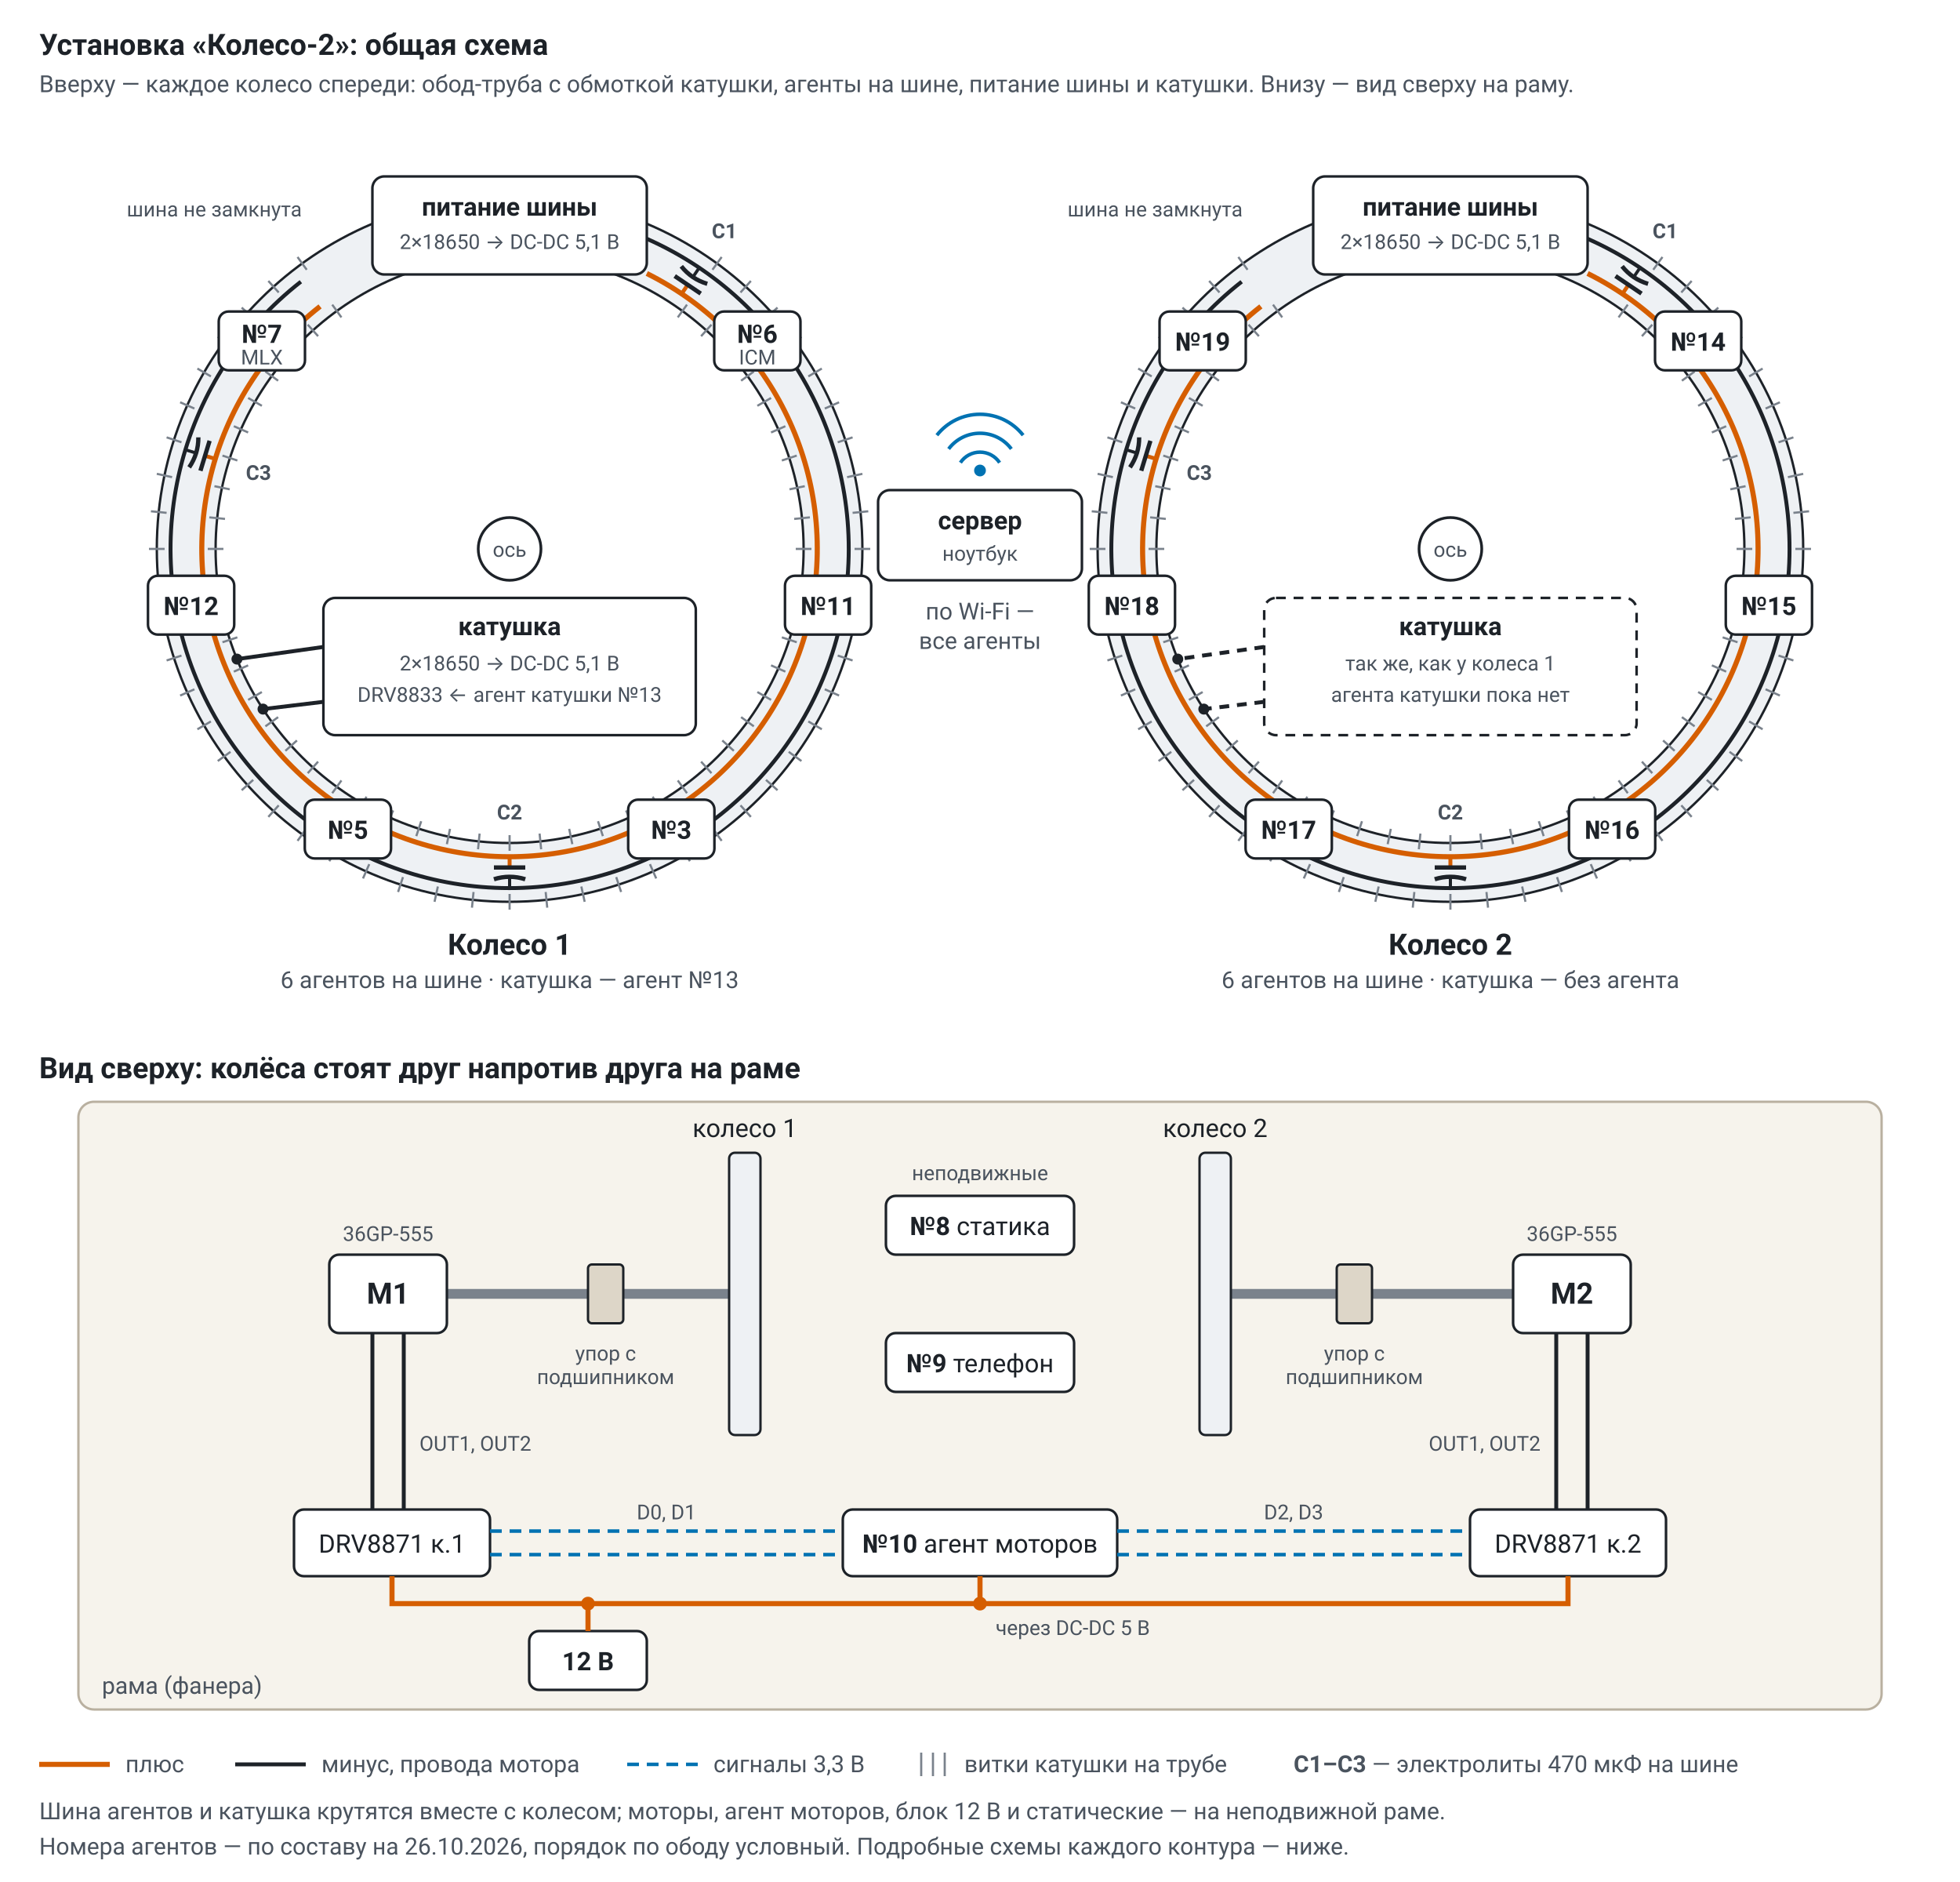
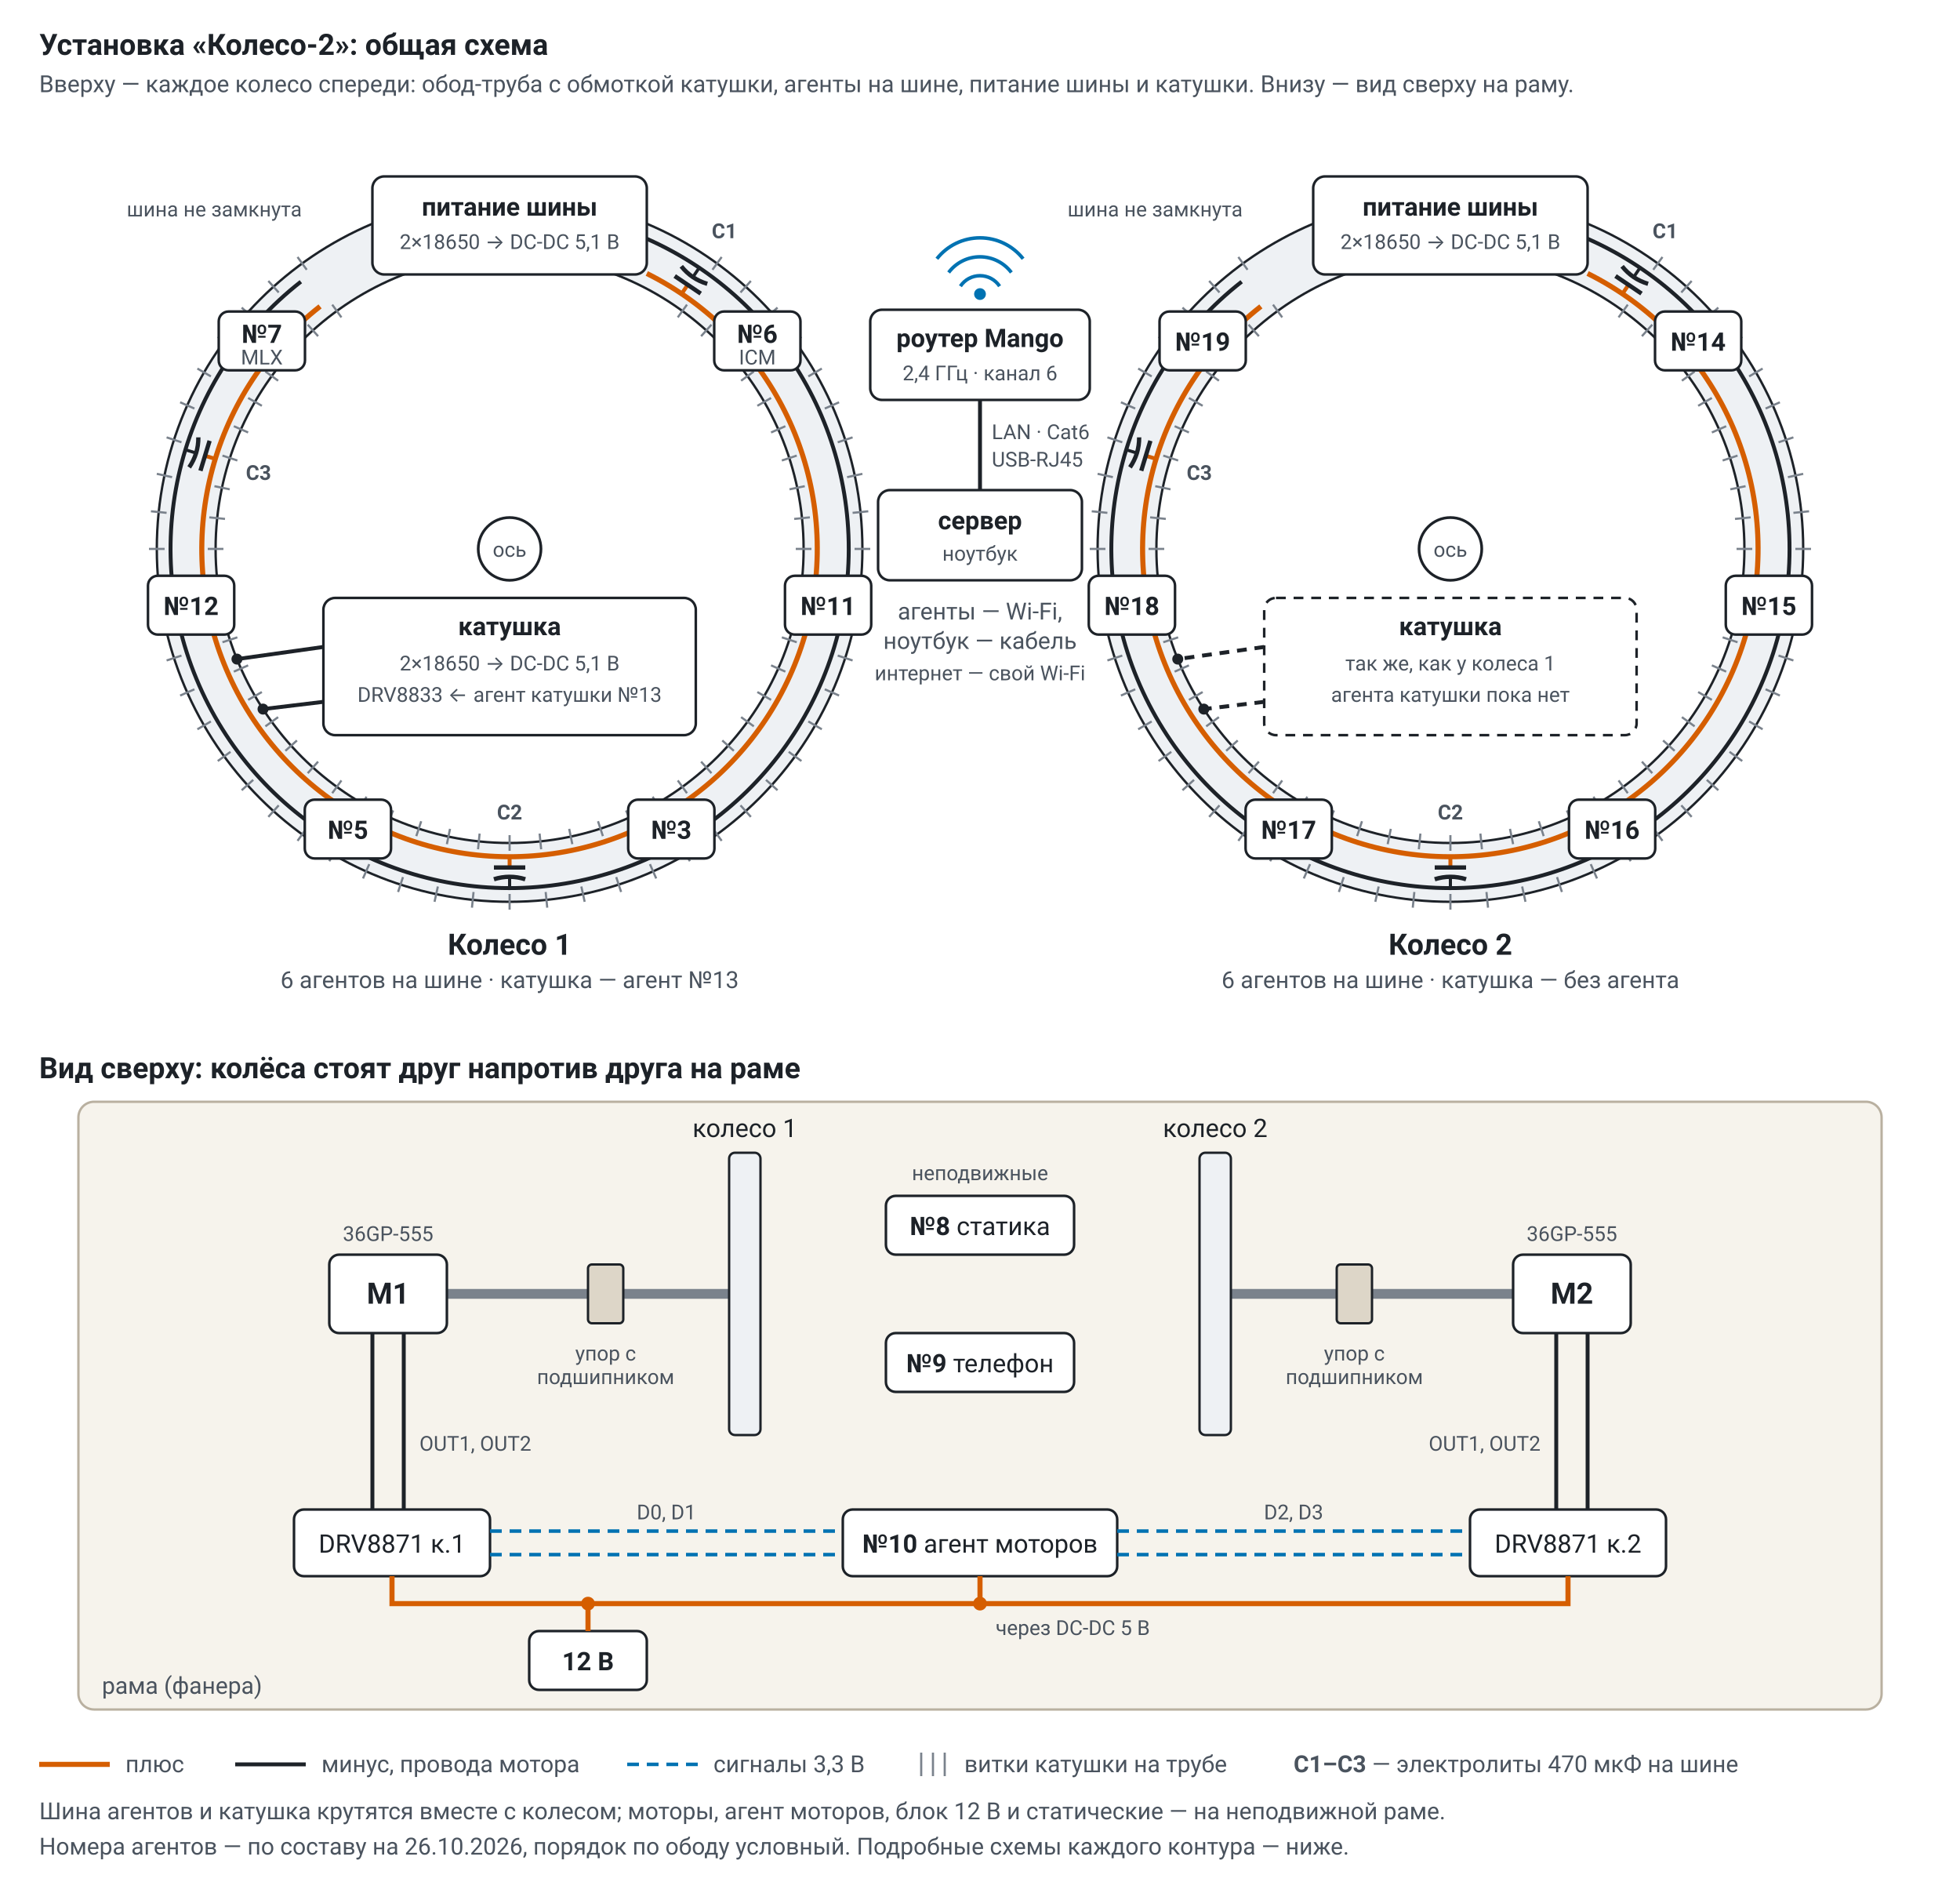
<svg xmlns="http://www.w3.org/2000/svg" viewBox="0 0 1000 960" width="1000" height="960" role="img">
  <style>
text{font-family:system-ui,-apple-system,"Segoe UI",Roboto,sans-serif;fill:#1d2228}
.h{font-size:15px;font-weight:600}.t{font-size:13px}.s{font-size:12px;fill:#4a535e}.x{font-size:10.5px;fill:#4a535e}
.b{font-weight:600}
.box{fill:#fff;stroke:#1d2228;stroke-width:1.3}
.p{stroke:#D55E00;stroke-width:2.6;fill:none}.m{stroke:#1d2228;stroke-width:2;fill:none}
.pl{stroke:#1d2228;stroke-width:2.6;fill:none}.d{fill:none;stroke:#1d2228;stroke-width:1.6}
.sig{stroke:#0072B2;stroke-width:1.8;fill:none;stroke-dasharray:6 4}
.tube{fill:#eef1f4;stroke:#1d2228;stroke-width:1.2;fill-rule:evenodd}
.wind{stroke:#7a828c;stroke-width:1.1}
.ax{stroke:#7a828c;stroke-width:5;fill:none}
.fr{fill:#f6f3ec;stroke:#b9b0a0;stroke-width:1.2}
.dash{stroke-dasharray:5 4}
</style>
  <rect width="1000" height="960" fill="#ffffff" />
  <text class="h" x="20" y="28">Установка «Колесо-2»: общая схема</text>
  <text class="s" x="20" y="47">Вверху — каждое колесо спереди: обод-труба с обмоткой катушки, агенты на шине, питание шины и катушки. Внизу — вид сверху на раму.</text>
  <path class="tube" d="M440 280 A180 180 0 1 1 80 280 A180 180 0 1 1 440 280 Z M410 280 A150 150 0 1 1 110 280 A150 150 0 1 1 410 280 Z" />
  <line class="wind" x1="406" y1="280" x2="414" y2="280" />
  <line class="wind" x1="436" y1="280" x2="444" y2="280" />
  <line class="wind" x1="405.2" y1="295.3" x2="413.2" y2="296.1" />
  <line class="wind" x1="435" y1="298.4" x2="443" y2="299.2" />
  <line class="wind" x1="402.8" y1="310.4" x2="410.6" y2="312" />
  <line class="wind" x1="432.2" y1="316.6" x2="440" y2="318.3" />
  <line class="wind" x1="398.9" y1="325.1" x2="406.5" y2="327.6" />
  <line class="wind" x1="427.4" y1="334.4" x2="435" y2="336.9" />
  <line class="wind" x1="393.4" y1="339.4" x2="400.7" y2="342.6" />
  <line class="wind" x1="420.8" y1="351.6" x2="428.1" y2="354.8" />
  <line class="wind" x1="386.4" y1="353" x2="393.4" y2="357" />
  <line class="wind" x1="412.4" y1="368" x2="419.3" y2="372" />
  <line class="wind" x1="378.1" y1="365.8" x2="384.6" y2="370.5" />
  <line class="wind" x1="402.4" y1="383.5" x2="408.9" y2="388.2" />
  <line class="wind" x1="368.5" y1="377.7" x2="374.4" y2="383" />
  <line class="wind" x1="390.8" y1="397.8" x2="396.7" y2="403.1" />
  <line class="wind" x1="357.7" y1="388.5" x2="363" y2="394.4" />
  <line class="wind" x1="377.8" y1="410.8" x2="383.1" y2="416.7" />
  <line class="wind" x1="345.8" y1="398.1" x2="350.5" y2="404.6" />
  <line class="wind" x1="363.5" y1="422.4" x2="368.2" y2="428.9" />
  <line class="wind" x1="333" y1="406.4" x2="337" y2="413.4" />
  <line class="wind" x1="348" y1="432.4" x2="352" y2="439.3" />
  <line class="wind" x1="319.4" y1="413.4" x2="322.6" y2="420.7" />
  <line class="wind" x1="331.6" y1="440.8" x2="334.8" y2="448.1" />
  <line class="wind" x1="305.1" y1="418.9" x2="307.6" y2="426.5" />
  <line class="wind" x1="314.4" y1="447.4" x2="316.9" y2="455" />
  <line class="wind" x1="290.4" y1="422.8" x2="292" y2="430.6" />
  <line class="wind" x1="296.6" y1="452.2" x2="298.3" y2="460" />
  <line class="wind" x1="275.3" y1="425.2" x2="276.1" y2="433.2" />
  <line class="wind" x1="278.4" y1="455" x2="279.2" y2="463" />
  <line class="wind" x1="260" y1="426" x2="260" y2="434" />
  <line class="wind" x1="260" y1="456" x2="260" y2="464" />
  <line class="wind" x1="244.7" y1="425.2" x2="243.9" y2="433.2" />
  <line class="wind" x1="241.6" y1="455" x2="240.8" y2="463" />
  <line class="wind" x1="229.6" y1="422.8" x2="228" y2="430.6" />
  <line class="wind" x1="223.4" y1="452.2" x2="221.7" y2="460" />
  <line class="wind" x1="214.9" y1="418.9" x2="212.4" y2="426.5" />
  <line class="wind" x1="205.6" y1="447.4" x2="203.1" y2="455" />
  <line class="wind" x1="200.6" y1="413.4" x2="197.4" y2="420.7" />
  <line class="wind" x1="188.4" y1="440.8" x2="185.2" y2="448.1" />
  <line class="wind" x1="187" y1="406.4" x2="183" y2="413.4" />
  <line class="wind" x1="172" y1="432.4" x2="168" y2="439.3" />
  <line class="wind" x1="174.2" y1="398.1" x2="169.5" y2="404.6" />
  <line class="wind" x1="156.5" y1="422.4" x2="151.8" y2="428.9" />
  <line class="wind" x1="162.3" y1="388.5" x2="157" y2="394.4" />
  <line class="wind" x1="142.2" y1="410.8" x2="136.9" y2="416.7" />
  <line class="wind" x1="151.5" y1="377.7" x2="145.6" y2="383" />
  <line class="wind" x1="129.2" y1="397.8" x2="123.3" y2="403.1" />
  <line class="wind" x1="141.9" y1="365.8" x2="135.4" y2="370.5" />
  <line class="wind" x1="117.6" y1="383.5" x2="111.1" y2="388.2" />
  <line class="wind" x1="133.6" y1="353" x2="126.6" y2="357" />
  <line class="wind" x1="107.6" y1="368" x2="100.7" y2="372" />
  <line class="wind" x1="126.6" y1="339.4" x2="119.3" y2="342.6" />
  <line class="wind" x1="99.2" y1="351.6" x2="91.9" y2="354.8" />
  <line class="wind" x1="121.1" y1="325.1" x2="113.5" y2="327.6" />
  <line class="wind" x1="92.6" y1="334.4" x2="85" y2="336.9" />
  <line class="wind" x1="117.2" y1="310.4" x2="109.4" y2="312" />
  <line class="wind" x1="87.8" y1="316.6" x2="80" y2="318.3" />
  <line class="wind" x1="114.8" y1="295.3" x2="106.8" y2="296.1" />
  <line class="wind" x1="85" y1="298.4" x2="77" y2="299.2" />
  <line class="wind" x1="114" y1="280" x2="106" y2="280" />
  <line class="wind" x1="84" y1="280" x2="76" y2="280" />
  <line class="wind" x1="114.8" y1="264.7" x2="106.8" y2="263.9" />
  <line class="wind" x1="85" y1="261.6" x2="77" y2="260.8" />
  <line class="wind" x1="117.2" y1="249.6" x2="109.4" y2="248" />
  <line class="wind" x1="87.8" y1="243.4" x2="80" y2="241.7" />
  <line class="wind" x1="121.1" y1="234.9" x2="113.5" y2="232.4" />
  <line class="wind" x1="92.6" y1="225.6" x2="85" y2="223.1" />
  <line class="wind" x1="126.6" y1="220.6" x2="119.3" y2="217.4" />
  <line class="wind" x1="99.2" y1="208.4" x2="91.9" y2="205.2" />
  <line class="wind" x1="133.6" y1="207" x2="126.6" y2="203" />
  <line class="wind" x1="107.6" y1="192" x2="100.7" y2="188" />
  <line class="wind" x1="141.9" y1="194.2" x2="135.4" y2="189.5" />
  <line class="wind" x1="117.6" y1="176.5" x2="111.1" y2="171.8" />
  <line class="wind" x1="151.5" y1="182.3" x2="145.6" y2="177" />
  <line class="wind" x1="129.2" y1="162.2" x2="123.3" y2="156.9" />
  <line class="wind" x1="162.3" y1="171.5" x2="157" y2="165.6" />
  <line class="wind" x1="142.2" y1="149.2" x2="136.9" y2="143.3" />
  <line class="wind" x1="174.2" y1="161.9" x2="169.5" y2="155.4" />
  <line class="wind" x1="156.5" y1="137.6" x2="151.8" y2="131.1" />
  <line class="wind" x1="345.8" y1="161.9" x2="350.5" y2="155.4" />
  <line class="wind" x1="363.5" y1="137.6" x2="368.2" y2="131.1" />
  <line class="wind" x1="357.7" y1="171.5" x2="363" y2="165.6" />
  <line class="wind" x1="377.8" y1="149.2" x2="383.1" y2="143.3" />
  <line class="wind" x1="368.5" y1="182.3" x2="374.4" y2="177" />
  <line class="wind" x1="390.8" y1="162.2" x2="396.7" y2="156.9" />
  <line class="wind" x1="378.1" y1="194.2" x2="384.6" y2="189.5" />
  <line class="wind" x1="402.4" y1="176.5" x2="408.9" y2="171.8" />
  <line class="wind" x1="386.4" y1="207" x2="393.4" y2="203" />
  <line class="wind" x1="412.4" y1="192" x2="419.3" y2="188" />
  <line class="wind" x1="393.4" y1="220.6" x2="400.7" y2="217.4" />
  <line class="wind" x1="420.8" y1="208.4" x2="428.1" y2="205.2" />
  <line class="wind" x1="398.9" y1="234.9" x2="406.5" y2="232.4" />
  <line class="wind" x1="427.4" y1="225.6" x2="435" y2="223.1" />
  <line class="wind" x1="402.8" y1="249.6" x2="410.6" y2="248" />
  <line class="wind" x1="432.2" y1="243.4" x2="440" y2="241.7" />
  <line class="wind" x1="405.2" y1="264.7" x2="413.2" y2="263.9" />
  <line class="wind" x1="435" y1="261.6" x2="443" y2="260.8" />
  <path class="p" d="M330 139.5 A157 157 0 1 1 163.3 156.3" />
  <path class="m" d="M330 121.8 A173 173 0 1 1 153.5 143.7" />
  <g transform="translate(260 280) rotate(-56)">
    <line class="p" x1="157" y1="0" x2="162.5" y2="0" style="stroke-width:2" />
    <line class="pl" x1="162.5" y1="-8" x2="162.5" y2="8" style="stroke-width:2.2" />
    <path class="pl" d="M168.5 -8 Q166 0 168.5 8" style="stroke-width:2.2" />
    <line class="m" x1="167" y1="0" x2="173" y2="0" style="stroke-width:1.6" />
  </g>
  <text class="x b" x="369.6" y="121.5" text-anchor="middle">C1</text>
  <g transform="translate(260 280) rotate(90)">
    <line class="p" x1="157" y1="0" x2="162.5" y2="0" style="stroke-width:2" />
    <line class="pl" x1="162.5" y1="-8" x2="162.5" y2="8" style="stroke-width:2.2" />
    <path class="pl" d="M168.5 -8 Q166 0 168.5 8" style="stroke-width:2.2" />
    <line class="m" x1="167" y1="0" x2="173" y2="0" style="stroke-width:1.6" />
  </g>
  <text class="x b" x="260" y="418" text-anchor="middle">C2</text>
  <g transform="translate(260 280) rotate(197)">
    <line class="p" x1="157" y1="0" x2="162.5" y2="0" style="stroke-width:2" />
    <line class="pl" x1="162.5" y1="-8" x2="162.5" y2="8" style="stroke-width:2.2" />
    <path class="pl" d="M168.5 -8 Q166 0 168.5 8" style="stroke-width:2.2" />
    <line class="m" x1="167" y1="0" x2="173" y2="0" style="stroke-width:1.6" />
  </g>
  <text class="x b" x="131.9" y="244.8" text-anchor="middle">C3</text>
  <rect class="box" x="364.4" y="158.9" width="44" height="30" rx="5" />
  <text class="t b" x="386.4" y="174.9" text-anchor="middle">№6</text>
  <text class="x" x="386.4" y="185.9" text-anchor="middle">ICM</text>
  <rect class="box" x="400.5" y="293.7" width="44" height="30" rx="5" />
  <text class="t b" x="422.5" y="313.7" text-anchor="middle">№11</text>
  <rect class="box" x="320.5" y="407.9" width="44" height="30" rx="5" />
  <text class="t b" x="342.5" y="427.9" text-anchor="middle">№3</text>
  <rect class="box" x="155.5" y="407.9" width="44" height="30" rx="5" />
  <text class="t b" x="177.5" y="427.9" text-anchor="middle">№5</text>
  <rect class="box" x="75.5" y="293.7" width="44" height="30" rx="5" />
  <text class="t b" x="97.5" y="313.7" text-anchor="middle">№12</text>
  <rect class="box" x="111.6" y="158.9" width="44" height="30" rx="5" />
  <text class="t b" x="133.6" y="174.9" text-anchor="middle">№7</text>
  <text class="x" x="133.6" y="185.9" text-anchor="middle">MLX</text>
  <rect class="box" x="190" y="90" width="140" height="50" rx="6" />
  <text class="t b" x="260" y="110" text-anchor="middle">питание шины</text>
  <text class="x" x="260" y="127" text-anchor="middle">2×18650 → DC-DC 5,1 В</text>
  <text class="x" x="154" y="110.4" text-anchor="end">шина не замкнута</text>
  <rect class="box" x="165" y="305" width="190" height="70" rx="6" />
  <text class="t b" x="260" y="324" text-anchor="middle">катушка</text>
  <text class="x" x="260" y="342" text-anchor="middle">2×18650 → DC-DC 5,1 В</text>
  <text class="x" x="260" y="358" text-anchor="middle">DRV8833 ← агент катушки №13</text>
  <line class="m" x1="165" y1="330" x2="120.9" y2="336.2" />
  <circle cx="120.9" cy="336.2" r="2.8" fill="#1d2228" />
  <line class="m" x1="165" y1="358" x2="134.2" y2="361.7" />
  <circle cx="134.2" cy="361.7" r="2.8" fill="#1d2228" />
  <circle cx="260" cy="280" r="16" fill="#fff" stroke="#1d2228" stroke-width="1.4" />
  <text class="x" x="260" y="284" text-anchor="middle">ось</text>
  <path class="tube" d="M920 280 A180 180 0 1 1 560 280 A180 180 0 1 1 920 280 Z M890 280 A150 150 0 1 1 590 280 A150 150 0 1 1 890 280 Z" />
  <line class="wind" x1="886" y1="280" x2="894" y2="280" />
  <line class="wind" x1="916" y1="280" x2="924" y2="280" />
  <line class="wind" x1="885.2" y1="295.3" x2="893.2" y2="296.1" />
  <line class="wind" x1="915" y1="298.4" x2="923" y2="299.2" />
  <line class="wind" x1="882.8" y1="310.4" x2="890.6" y2="312" />
  <line class="wind" x1="912.2" y1="316.6" x2="920" y2="318.3" />
  <line class="wind" x1="878.9" y1="325.1" x2="886.5" y2="327.6" />
  <line class="wind" x1="907.4" y1="334.4" x2="915" y2="336.9" />
  <line class="wind" x1="873.4" y1="339.4" x2="880.7" y2="342.6" />
  <line class="wind" x1="900.8" y1="351.6" x2="908.1" y2="354.8" />
  <line class="wind" x1="866.4" y1="353" x2="873.4" y2="357" />
  <line class="wind" x1="892.4" y1="368" x2="899.3" y2="372" />
  <line class="wind" x1="858.1" y1="365.8" x2="864.6" y2="370.5" />
  <line class="wind" x1="882.4" y1="383.5" x2="888.9" y2="388.2" />
  <line class="wind" x1="848.5" y1="377.7" x2="854.4" y2="383" />
  <line class="wind" x1="870.8" y1="397.8" x2="876.7" y2="403.1" />
  <line class="wind" x1="837.7" y1="388.5" x2="843" y2="394.4" />
  <line class="wind" x1="857.8" y1="410.8" x2="863.1" y2="416.7" />
  <line class="wind" x1="825.8" y1="398.1" x2="830.5" y2="404.6" />
  <line class="wind" x1="843.5" y1="422.4" x2="848.2" y2="428.9" />
  <line class="wind" x1="813" y1="406.4" x2="817" y2="413.4" />
  <line class="wind" x1="828" y1="432.4" x2="832" y2="439.3" />
  <line class="wind" x1="799.4" y1="413.4" x2="802.6" y2="420.7" />
  <line class="wind" x1="811.6" y1="440.8" x2="814.8" y2="448.1" />
  <line class="wind" x1="785.1" y1="418.9" x2="787.6" y2="426.5" />
  <line class="wind" x1="794.4" y1="447.4" x2="796.9" y2="455" />
  <line class="wind" x1="770.4" y1="422.8" x2="772" y2="430.6" />
  <line class="wind" x1="776.6" y1="452.2" x2="778.3" y2="460" />
  <line class="wind" x1="755.3" y1="425.2" x2="756.1" y2="433.2" />
  <line class="wind" x1="758.4" y1="455" x2="759.2" y2="463" />
  <line class="wind" x1="740" y1="426" x2="740" y2="434" />
  <line class="wind" x1="740" y1="456" x2="740" y2="464" />
  <line class="wind" x1="724.7" y1="425.2" x2="723.9" y2="433.2" />
  <line class="wind" x1="721.6" y1="455" x2="720.8" y2="463" />
  <line class="wind" x1="709.6" y1="422.8" x2="708" y2="430.6" />
  <line class="wind" x1="703.4" y1="452.2" x2="701.7" y2="460" />
  <line class="wind" x1="694.9" y1="418.9" x2="692.4" y2="426.5" />
  <line class="wind" x1="685.6" y1="447.4" x2="683.1" y2="455" />
  <line class="wind" x1="680.6" y1="413.4" x2="677.4" y2="420.7" />
  <line class="wind" x1="668.4" y1="440.8" x2="665.2" y2="448.1" />
  <line class="wind" x1="667" y1="406.4" x2="663" y2="413.4" />
  <line class="wind" x1="652" y1="432.4" x2="648" y2="439.3" />
  <line class="wind" x1="654.2" y1="398.1" x2="649.5" y2="404.6" />
  <line class="wind" x1="636.5" y1="422.4" x2="631.8" y2="428.9" />
  <line class="wind" x1="642.3" y1="388.5" x2="637" y2="394.4" />
  <line class="wind" x1="622.2" y1="410.8" x2="616.9" y2="416.7" />
  <line class="wind" x1="631.5" y1="377.7" x2="625.6" y2="383" />
  <line class="wind" x1="609.2" y1="397.8" x2="603.3" y2="403.1" />
  <line class="wind" x1="621.9" y1="365.8" x2="615.4" y2="370.5" />
  <line class="wind" x1="597.6" y1="383.5" x2="591.1" y2="388.2" />
  <line class="wind" x1="613.6" y1="353" x2="606.6" y2="357" />
  <line class="wind" x1="587.6" y1="368" x2="580.7" y2="372" />
  <line class="wind" x1="606.6" y1="339.4" x2="599.3" y2="342.6" />
  <line class="wind" x1="579.2" y1="351.6" x2="571.9" y2="354.8" />
  <line class="wind" x1="601.1" y1="325.1" x2="593.5" y2="327.6" />
  <line class="wind" x1="572.6" y1="334.4" x2="565" y2="336.9" />
  <line class="wind" x1="597.2" y1="310.4" x2="589.4" y2="312" />
  <line class="wind" x1="567.8" y1="316.6" x2="560" y2="318.3" />
  <line class="wind" x1="594.8" y1="295.3" x2="586.8" y2="296.1" />
  <line class="wind" x1="565" y1="298.4" x2="557" y2="299.2" />
  <line class="wind" x1="594" y1="280" x2="586" y2="280" />
  <line class="wind" x1="564" y1="280" x2="556" y2="280" />
  <line class="wind" x1="594.8" y1="264.7" x2="586.8" y2="263.9" />
  <line class="wind" x1="565" y1="261.6" x2="557" y2="260.8" />
  <line class="wind" x1="597.2" y1="249.6" x2="589.4" y2="248" />
  <line class="wind" x1="567.8" y1="243.4" x2="560" y2="241.7" />
  <line class="wind" x1="601.1" y1="234.9" x2="593.5" y2="232.4" />
  <line class="wind" x1="572.6" y1="225.6" x2="565" y2="223.1" />
  <line class="wind" x1="606.6" y1="220.6" x2="599.3" y2="217.4" />
  <line class="wind" x1="579.2" y1="208.4" x2="571.9" y2="205.2" />
  <line class="wind" x1="613.6" y1="207" x2="606.6" y2="203" />
  <line class="wind" x1="587.6" y1="192" x2="580.7" y2="188" />
  <line class="wind" x1="621.9" y1="194.2" x2="615.4" y2="189.5" />
  <line class="wind" x1="597.6" y1="176.5" x2="591.1" y2="171.8" />
  <line class="wind" x1="631.5" y1="182.3" x2="625.6" y2="177" />
  <line class="wind" x1="609.2" y1="162.2" x2="603.3" y2="156.9" />
  <line class="wind" x1="642.3" y1="171.5" x2="637" y2="165.6" />
  <line class="wind" x1="622.2" y1="149.2" x2="616.9" y2="143.3" />
  <line class="wind" x1="654.2" y1="161.9" x2="649.5" y2="155.4" />
  <line class="wind" x1="636.5" y1="137.6" x2="631.8" y2="131.1" />
  <line class="wind" x1="825.8" y1="161.9" x2="830.5" y2="155.4" />
  <line class="wind" x1="843.5" y1="137.6" x2="848.2" y2="131.1" />
  <line class="wind" x1="837.7" y1="171.5" x2="843" y2="165.6" />
  <line class="wind" x1="857.8" y1="149.2" x2="863.1" y2="143.3" />
  <line class="wind" x1="848.5" y1="182.3" x2="854.4" y2="177" />
  <line class="wind" x1="870.8" y1="162.2" x2="876.7" y2="156.9" />
  <line class="wind" x1="858.1" y1="194.2" x2="864.6" y2="189.5" />
  <line class="wind" x1="882.4" y1="176.5" x2="888.9" y2="171.8" />
  <line class="wind" x1="866.4" y1="207" x2="873.4" y2="203" />
  <line class="wind" x1="892.4" y1="192" x2="899.3" y2="188" />
  <line class="wind" x1="873.4" y1="220.6" x2="880.7" y2="217.4" />
  <line class="wind" x1="900.8" y1="208.4" x2="908.1" y2="205.2" />
  <line class="wind" x1="878.9" y1="234.9" x2="886.5" y2="232.4" />
  <line class="wind" x1="907.4" y1="225.6" x2="915" y2="223.1" />
  <line class="wind" x1="882.8" y1="249.6" x2="890.6" y2="248" />
  <line class="wind" x1="912.2" y1="243.4" x2="920" y2="241.7" />
  <line class="wind" x1="885.2" y1="264.7" x2="893.2" y2="263.9" />
  <line class="wind" x1="915" y1="261.6" x2="923" y2="260.8" />
  <path class="p" d="M810 139.5 A157 157 0 1 1 643.3 156.3" />
  <path class="m" d="M810 121.8 A173 173 0 1 1 633.5 143.7" />
  <g transform="translate(740 280) rotate(-56)">
    <line class="p" x1="157" y1="0" x2="162.5" y2="0" style="stroke-width:2" />
    <line class="pl" x1="162.5" y1="-8" x2="162.5" y2="8" style="stroke-width:2.2" />
    <path class="pl" d="M168.5 -8 Q166 0 168.5 8" style="stroke-width:2.2" />
    <line class="m" x1="167" y1="0" x2="173" y2="0" style="stroke-width:1.6" />
  </g>
  <text class="x b" x="849.6" y="121.5" text-anchor="middle">C1</text>
  <g transform="translate(740 280) rotate(90)">
    <line class="p" x1="157" y1="0" x2="162.5" y2="0" style="stroke-width:2" />
    <line class="pl" x1="162.5" y1="-8" x2="162.5" y2="8" style="stroke-width:2.2" />
    <path class="pl" d="M168.5 -8 Q166 0 168.5 8" style="stroke-width:2.2" />
    <line class="m" x1="167" y1="0" x2="173" y2="0" style="stroke-width:1.6" />
  </g>
  <text class="x b" x="740" y="418" text-anchor="middle">C2</text>
  <g transform="translate(740 280) rotate(197)">
    <line class="p" x1="157" y1="0" x2="162.5" y2="0" style="stroke-width:2" />
    <line class="pl" x1="162.5" y1="-8" x2="162.5" y2="8" style="stroke-width:2.2" />
    <path class="pl" d="M168.5 -8 Q166 0 168.5 8" style="stroke-width:2.2" />
    <line class="m" x1="167" y1="0" x2="173" y2="0" style="stroke-width:1.6" />
  </g>
  <text class="x b" x="611.9" y="244.8" text-anchor="middle">C3</text>
  <rect class="box" x="844.4" y="158.9" width="44" height="30" rx="5" />
  <text class="t b" x="866.4" y="178.9" text-anchor="middle">№14</text>
  <rect class="box" x="880.5" y="293.7" width="44" height="30" rx="5" />
  <text class="t b" x="902.5" y="313.7" text-anchor="middle">№15</text>
  <rect class="box" x="800.5" y="407.9" width="44" height="30" rx="5" />
  <text class="t b" x="822.5" y="427.9" text-anchor="middle">№16</text>
  <rect class="box" x="635.5" y="407.9" width="44" height="30" rx="5" />
  <text class="t b" x="657.5" y="427.9" text-anchor="middle">№17</text>
  <rect class="box" x="555.5" y="293.7" width="44" height="30" rx="5" />
  <text class="t b" x="577.5" y="313.7" text-anchor="middle">№18</text>
  <rect class="box" x="591.6" y="158.9" width="44" height="30" rx="5" />
  <text class="t b" x="613.6" y="178.9" text-anchor="middle">№19</text>
  <rect class="box" x="670" y="90" width="140" height="50" rx="6" />
  <text class="t b" x="740" y="110" text-anchor="middle">питание шины</text>
  <text class="x" x="740" y="127" text-anchor="middle">2×18650 → DC-DC 5,1 В</text>
  <text class="x" x="634" y="110.4" text-anchor="end">шина не замкнута</text>
  <rect class="box dash" x="645" y="305" width="190" height="70" rx="6" />
  <text class="t b" x="740" y="324" text-anchor="middle">катушка</text>
  <text class="x" x="740" y="342" text-anchor="middle">так же, как у колеса 1</text>
  <text class="x" x="740" y="358" text-anchor="middle">агента катушки пока нет</text>
  <line class="m dash" x1="645" y1="330" x2="600.9" y2="336.2" />
  <circle cx="600.9" cy="336.2" r="2.8" fill="#1d2228" />
  <line class="m dash" x1="645" y1="358" x2="614.2" y2="361.7" />
  <circle cx="614.2" cy="361.7" r="2.8" fill="#1d2228" />
  <circle cx="740" cy="280" r="16" fill="#fff" stroke="#1d2228" stroke-width="1.4" />
  <text class="x" x="740" y="284" text-anchor="middle">ось</text>
  <text class="h" x="260" y="487" text-anchor="middle">Колесо 1</text>
  <text class="s" x="260" y="504" text-anchor="middle">6 агентов на шине · катушка — агент №13</text>
  <text class="h" x="740" y="487" text-anchor="middle">Колесо 2</text>
  <text class="s" x="740" y="504" text-anchor="middle">6 агентов на шине · катушка — без агента</text>
-   <path class="sig" style="stroke-dasharray:none" d="M490 236 A12 12 0 0 1 510 236 M484 229 A20 20 0 0 1 516 229 M478 222 A28 28 0 0 1 522 222" />
-   <circle cx="500" cy="240" r="3" fill="#0072B2" />
+   <path class="sig" style="stroke-dasharray:none" d="M490 146 A12 12 0 0 1 510 146 M484 139 A20 20 0 0 1 516 139 M478 132 A28 28 0 0 1 522 132" />
+   <circle cx="500" cy="150" r="3" fill="#0072B2" />
+   <rect class="box" x="444" y="158" width="112" height="46" rx="6" />
+   <text class="t b" x="500" y="177" text-anchor="middle">роутер Mango</text>
+   <text class="x" x="500" y="194" text-anchor="middle">2,4 ГГц · канал 6</text>
+   <line class="m" x1="500" y1="204" x2="500" y2="250" />
+   <text class="x" x="506" y="224">LAN · Cat6</text>
+   <text class="x" x="506" y="238">USB-RJ45</text>
  <rect class="box" x="448" y="250" width="104" height="46" rx="6" />
  <text class="t b" x="500" y="270" text-anchor="middle">сервер</text>
  <text class="x" x="500" y="286" text-anchor="middle">ноутбук</text>
-   <text class="s" x="500" y="316" text-anchor="middle">по Wi‑Fi —</text>
-   <text class="s" x="500" y="331" text-anchor="middle">все агенты</text>
+   <text class="s" x="500" y="316" text-anchor="middle">агенты — Wi‑Fi,</text>
+   <text class="s" x="500" y="331" text-anchor="middle">ноутбук — кабель</text>
+   <text class="x" x="500" y="347" text-anchor="middle">интернет — свой Wi‑Fi</text>
  <text class="h" x="20" y="550">Вид сверху: колёса стоят друг напротив друга на раме</text>
  <rect class="fr" x="40" y="562" width="920" height="310" rx="8" />
  <text class="s" x="52" y="864">рама (фанера)</text>
  <line class="ax" x1="228" y1="660" x2="380" y2="660" />
  <rect class="tube" x="372" y="588" width="16" height="144" rx="3" />
  <text class="t" x="380" y="580" text-anchor="middle">колесо 1</text>
  <rect x="300" y="645" width="18" height="30" rx="2" fill="#ddd6c8" stroke="#1d2228" stroke-width="1.2" />
  <text class="x" x="309" y="694" text-anchor="middle">упор с</text>
  <text class="x" x="309" y="706" text-anchor="middle">подшипником</text>
  <rect class="box" x="168" y="640" width="60" height="40" rx="5" />
  <text class="h" x="198" y="665" text-anchor="middle">M1</text>
  <text class="x" x="198" y="633" text-anchor="middle">36GP-555</text>
  <line class="ax" x1="620" y1="660" x2="772" y2="660" />
  <rect class="tube" x="612" y="588" width="16" height="144" rx="3" />
  <text class="t" x="620" y="580" text-anchor="middle">колесо 2</text>
  <rect x="682" y="645" width="18" height="30" rx="2" fill="#ddd6c8" stroke="#1d2228" stroke-width="1.2" />
  <text class="x" x="691" y="694" text-anchor="middle">упор с</text>
  <text class="x" x="691" y="706" text-anchor="middle">подшипником</text>
  <rect class="box" x="772" y="640" width="60" height="40" rx="5" />
  <text class="h" x="802" y="665" text-anchor="middle">M2</text>
  <text class="x" x="802" y="633" text-anchor="middle">36GP-555</text>
  <text class="x" x="500" y="602" text-anchor="middle">неподвижные</text>
  <rect class="box" x="452" y="610" width="96" height="30" rx="5" />
  <text class="t" x="500" y="630" text-anchor="middle">
    <tspan class="b">№8</tspan> статика</text>
  <rect class="box" x="452" y="680" width="96" height="30" rx="5" />
  <text class="t" x="500" y="700" text-anchor="middle">
    <tspan class="b">№9</tspan> телефон</text>
  <rect class="box" x="150" y="770" width="100" height="34" rx="5" />
  <text class="t" x="200" y="792" text-anchor="middle">DRV8871 к.1</text>
  <rect class="box" x="430" y="770" width="140" height="34" rx="5" />
  <text class="t" x="500" y="792" text-anchor="middle">
    <tspan class="b">№10</tspan> агент моторов</text>
  <rect class="box" x="750" y="770" width="100" height="34" rx="5" />
  <text class="t" x="800" y="792" text-anchor="middle">DRV8871 к.2</text>
  <rect class="box" x="270" y="832" width="60" height="30" rx="5" />
  <text class="t b" x="300" y="852" text-anchor="middle">12 В</text>
  <line class="m" x1="190" y1="770" x2="190" y2="680" />
  <line class="m" x1="206" y1="770" x2="206" y2="680" />
  <line class="m" x1="794" y1="770" x2="794" y2="680" />
  <line class="m" x1="810" y1="770" x2="810" y2="680" />
  <text class="x" x="214" y="740">OUT1, OUT2</text>
  <text class="x" x="786" y="740" text-anchor="end">OUT1, OUT2</text>
  <line class="sig" x1="250" y1="781" x2="430" y2="781" />
  <line class="sig" x1="250" y1="793" x2="430" y2="793" />
  <line class="sig" x1="570" y1="781" x2="750" y2="781" />
  <line class="sig" x1="570" y1="793" x2="750" y2="793" />
  <text class="x" x="340" y="775" text-anchor="middle">D0, D1</text>
  <text class="x" x="660" y="775" text-anchor="middle">D2, D3</text>
  <path class="p" d="M300 832 V818 M200 804 V818 H800 V804 M500 818 V804" />
  <circle cx="300" cy="818" r="3.5" fill="#D55E00" />
  <circle cx="500" cy="818" r="3.5" fill="#D55E00" />
  <text class="x" x="508" y="834">через DC-DC 5 В</text>
  <line class="p" x1="20" y1="900" x2="56" y2="900" />
  <text class="s" x="64" y="904">плюс</text>
  <line class="m" x1="120" y1="900" x2="156" y2="900" />
  <text class="s" x="164" y="904">минус, провода мотора</text>
  <line class="sig" x1="320" y1="900" x2="356" y2="900" />
  <text class="s" x="364" y="904">сигналы 3,3 В</text>
  <line class="wind" x1="470" y1="894" x2="470" y2="906" />
  <line class="wind" x1="476" y1="894" x2="476" y2="906" />
  <line class="wind" x1="482" y1="894" x2="482" y2="906" />
  <text class="s" x="492" y="904">витки катушки на трубе</text>
  <text class="s" x="660" y="904">
    <tspan class="b">C1–C3</tspan> — электролиты 470 мкФ на шине</text>
  <text class="s" x="20" y="928">Шина агентов и катушка крутятся вместе с колесом; моторы, агент моторов, блок 12 В и статические — на неподвижной раме.</text>
  <text class="s" x="20" y="946">Номера агентов — по составу на 26.10.2026, порядок по ободу условный. Подробные схемы каждого контура — ниже.</text>
</svg>
